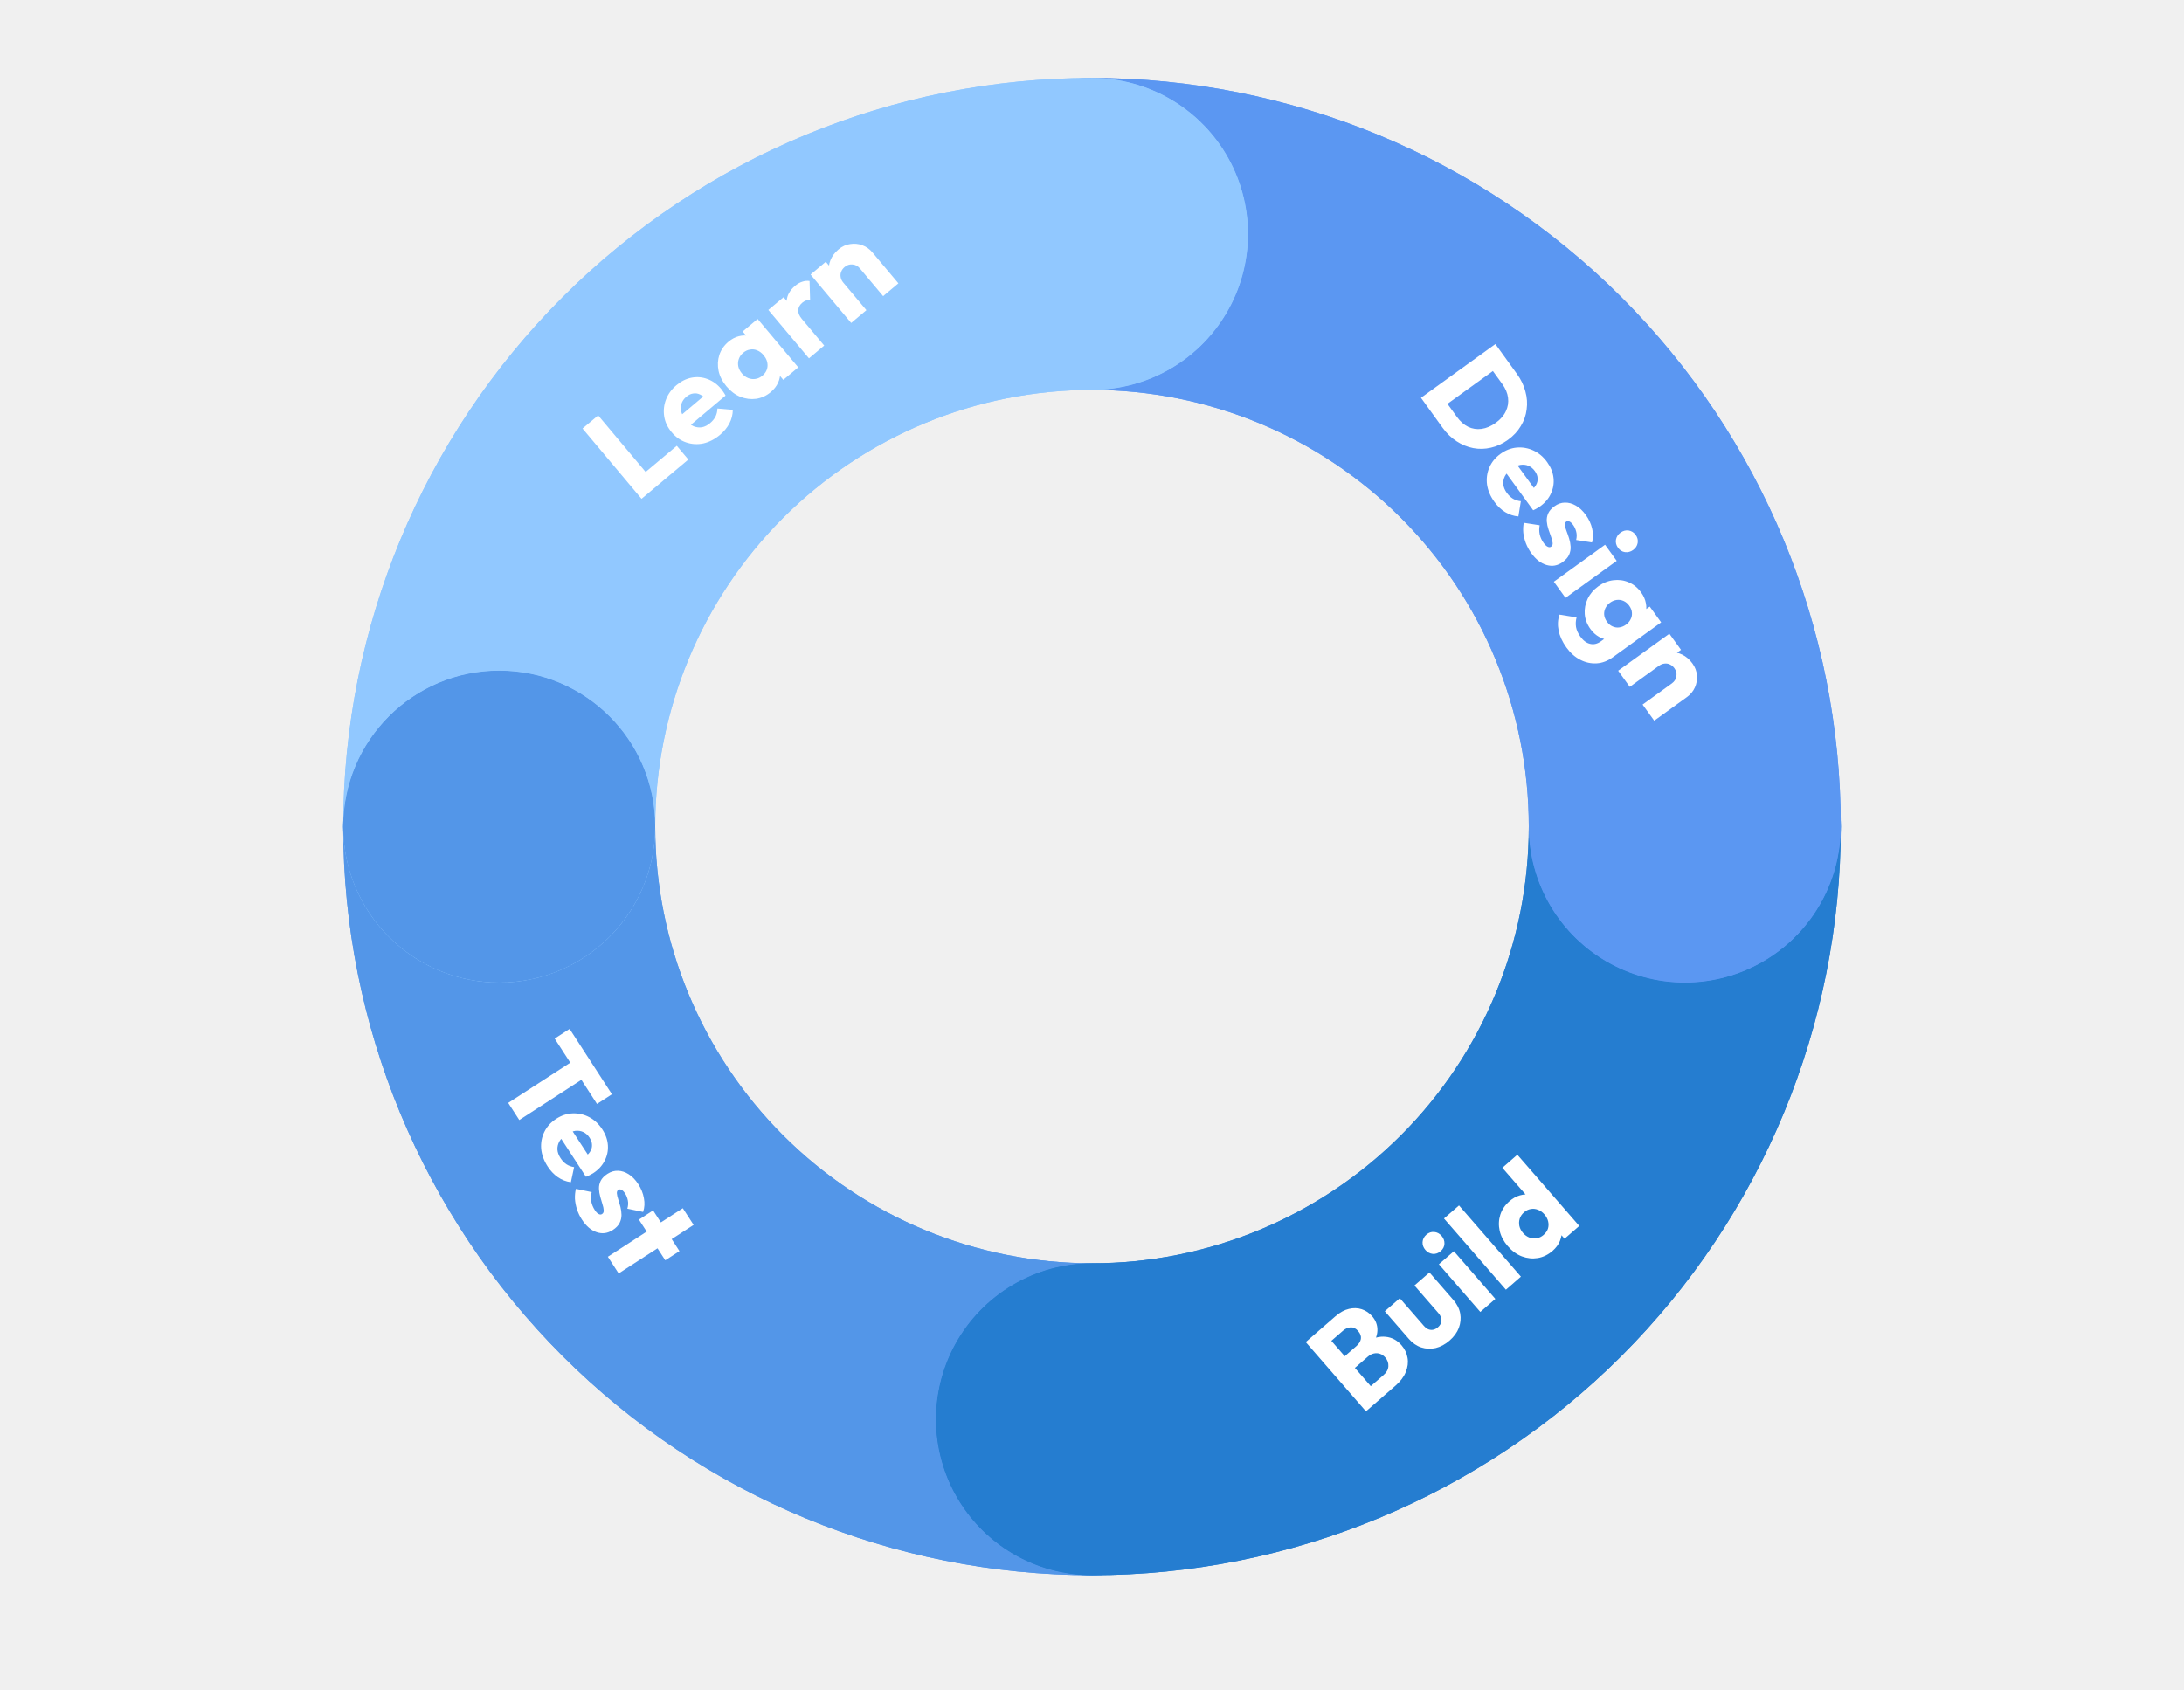
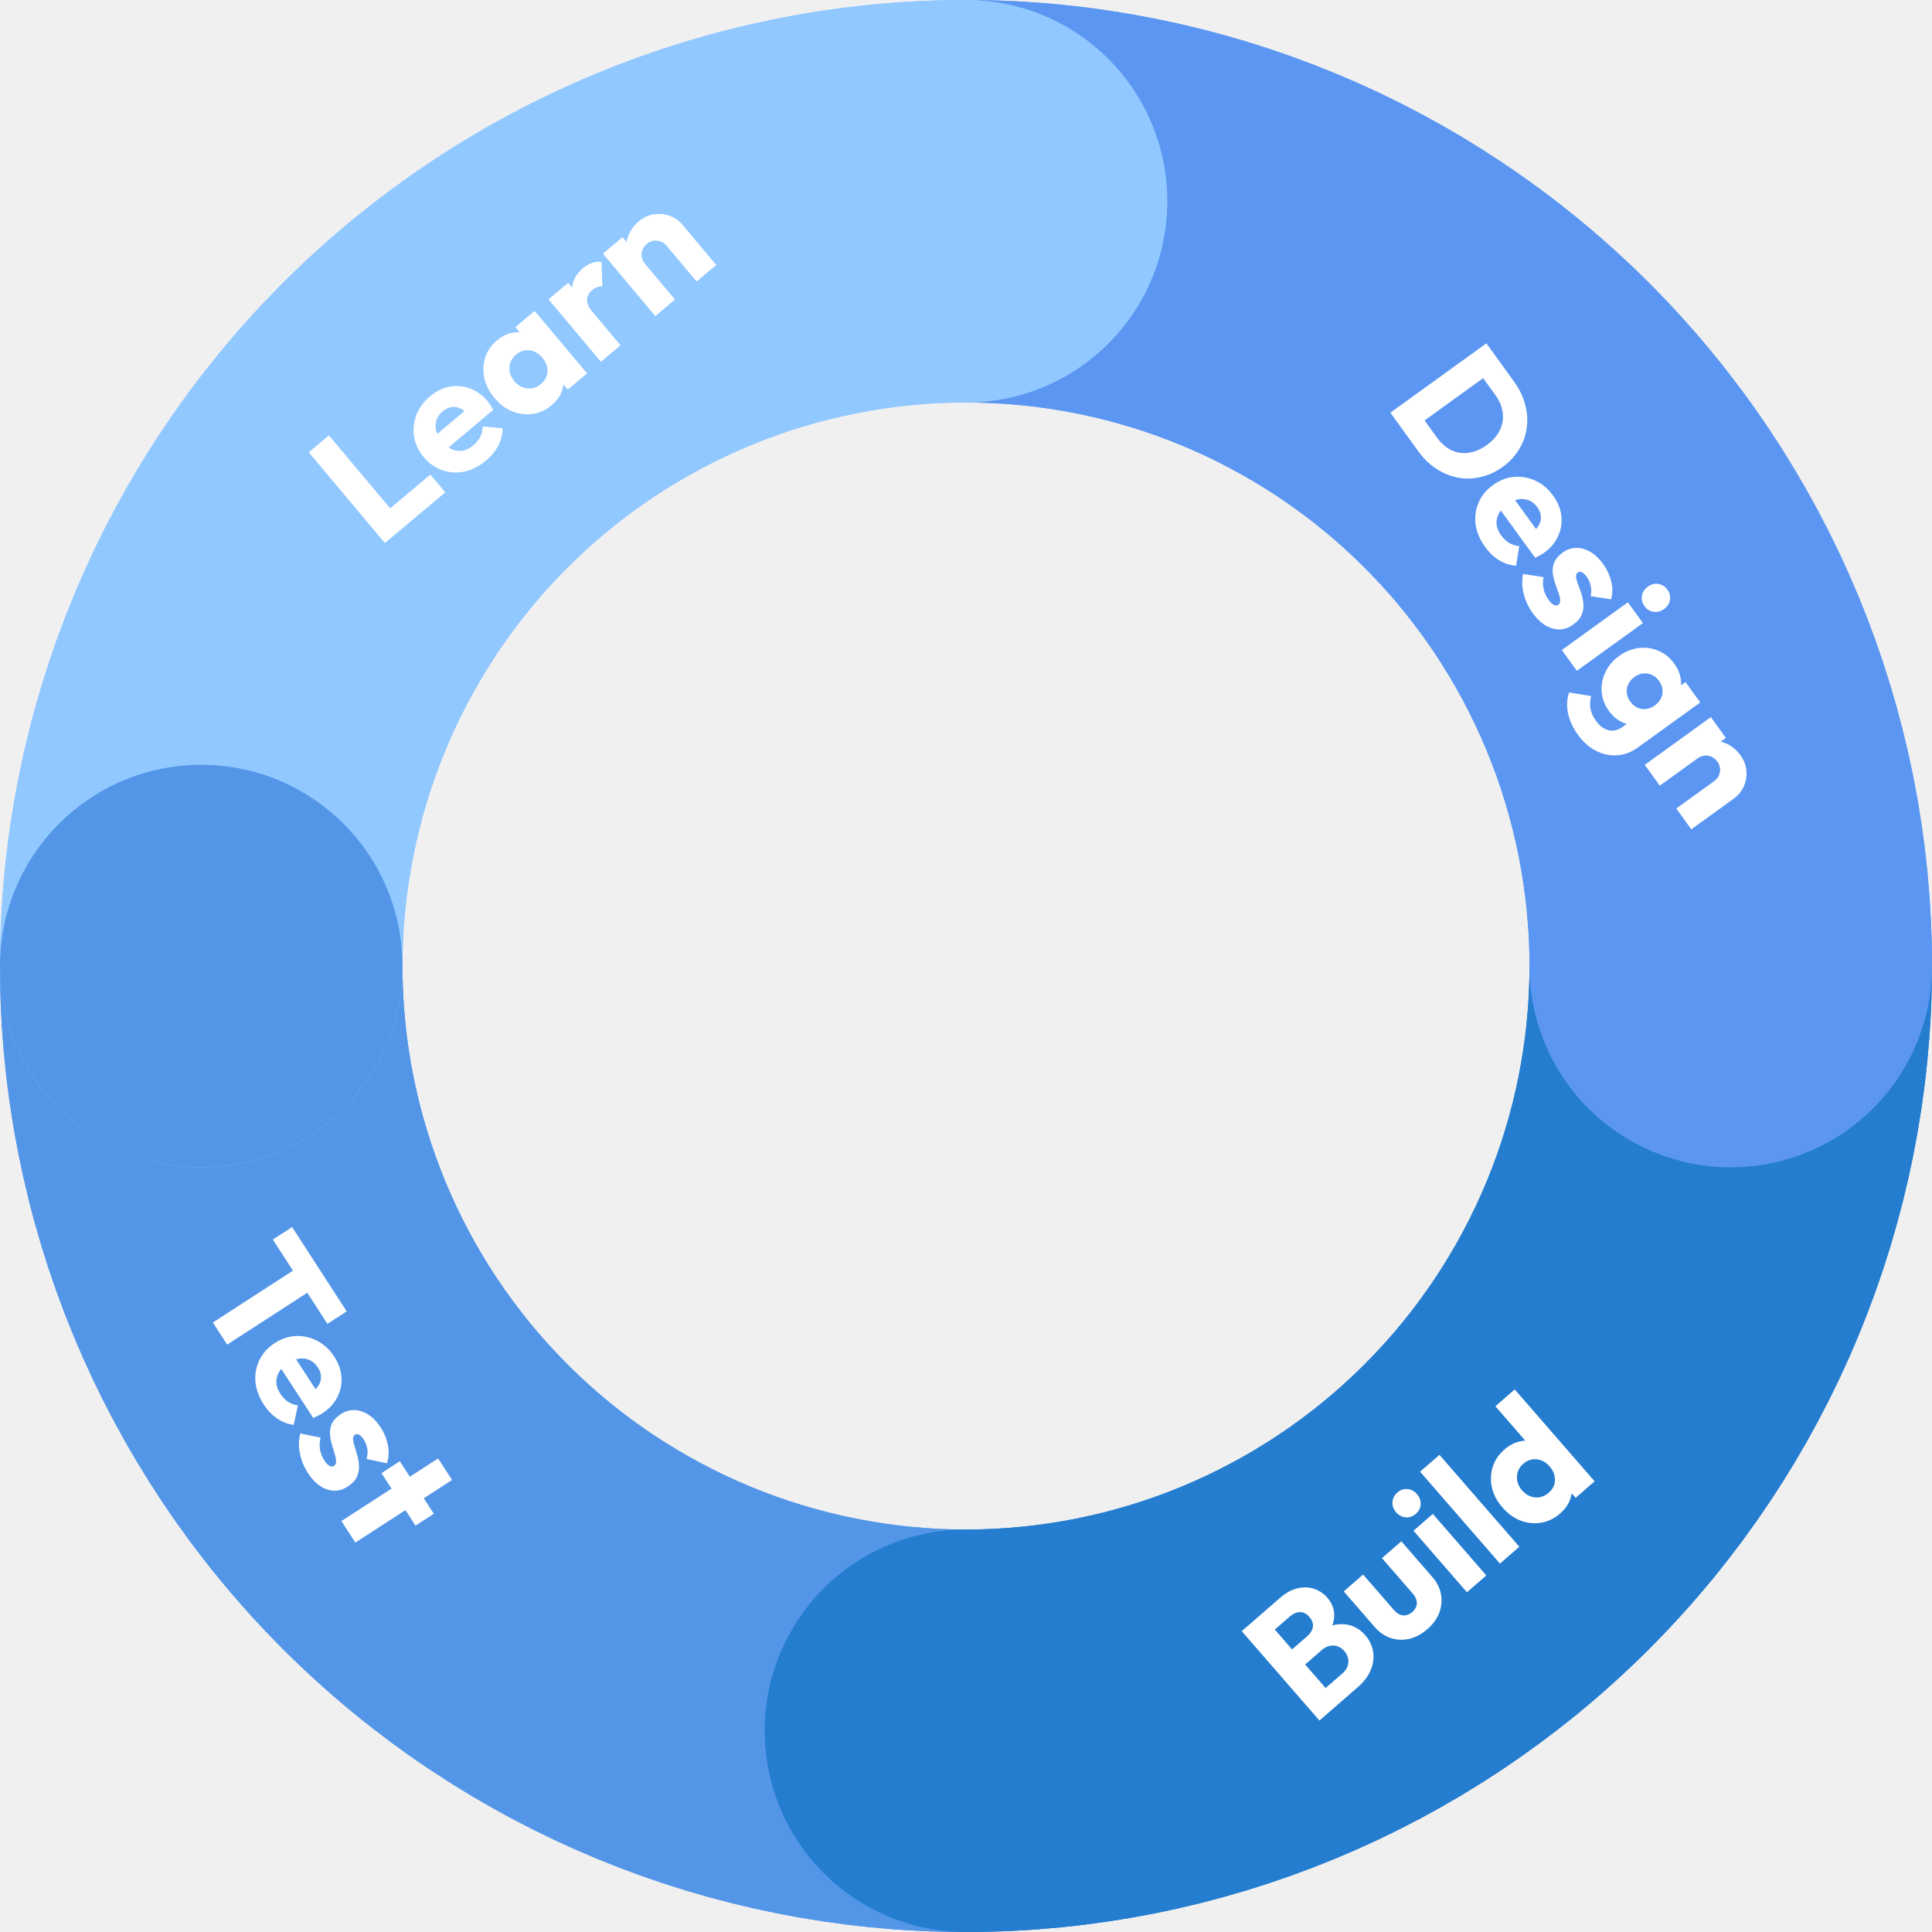
- <svg xmlns="http://www.w3.org/2000/svg" width="840" height="650" viewBox="0 0 840 650" fill="none">
+ <svg xmlns="http://www.w3.org/2000/svg" width="576" height="576" viewBox="132 30 576 576" fill="none">
  <g clip-path="url(#clip0_1214_5)">
    <g class="dbtl-base">
      <path data-seg="test" d="M420 546C359.531 546 301.538 521.979 258.78 479.22C216.021 436.462 192 378.469 192 318" stroke-width="120" stroke-linecap="round" stroke="#5396E8" />
      <path data-seg="build" d="M648 318C648 378.469 623.979 436.462 581.22 479.22C538.462 521.979 480.469 546 420 546" stroke-width="120" stroke-linecap="round" stroke="#257DD0" />
      <path data-seg="design" d="M420 90C480.469 90 538.462 114.021 581.22 156.78C623.979 199.538 648 257.531 648 318" stroke-width="120" stroke-linecap="round" stroke="#5B97F2" />
      <path data-seg="learn" d="M192 318C192 257.531 216.021 199.538 258.78 156.78C301.538 114.021 359.531 90 420 90" stroke-width="120" stroke-linecap="round" stroke="#91C8FF" />
      <circle data-seg="test" cx="192" cy="318" r="60" fill="#5396E8" />
      <path data-seg="learn" d="M246.744 191.893L224.054 164.852L230.067 159.806L252.757 186.847L246.744 191.893ZM251.379 188.004L246.943 182.719L260.311 171.502L264.746 176.788L251.379 188.004ZM276.925 167.286C274.907 168.979 272.764 170.081 270.496 170.592C268.231 171.057 266.03 170.923 263.894 170.192C261.758 169.461 259.907 168.164 258.343 166.3C256.779 164.435 255.82 162.411 255.467 160.227C255.118 157.997 255.344 155.828 256.143 153.721C256.942 151.614 258.287 149.768 260.177 148.182C262.015 146.64 263.969 145.675 266.037 145.288C268.106 144.901 270.125 145.078 272.095 145.818C274.091 146.537 275.849 147.803 277.371 149.616C277.649 149.948 277.923 150.327 278.194 150.752C278.468 151.131 278.758 151.606 279.063 152.177L263.046 165.682L259.672 161.66L273.199 150.244L272.085 154.051C271.159 153 270.254 152.258 269.369 151.826C268.463 151.368 267.553 151.217 266.641 151.374C265.732 151.484 264.843 151.903 263.975 152.632C263.056 153.403 262.434 154.295 262.109 155.308C261.787 156.273 261.757 157.3 262.017 158.387C262.302 159.453 262.905 160.535 263.826 161.633C264.748 162.731 265.732 163.515 266.779 163.985C267.831 164.409 268.896 164.537 269.975 164.371C271.059 164.159 272.098 163.634 273.094 162.799C274.013 162.027 274.715 161.178 275.198 160.25C275.66 159.297 275.904 158.265 275.93 157.156L281.847 157.673C281.828 159.517 281.392 161.253 280.54 162.882C279.687 164.511 278.482 165.979 276.925 167.286ZM296.459 150.83C294.749 152.265 292.863 153.129 290.802 153.422C288.768 153.694 286.744 153.434 284.731 152.643C282.743 151.83 280.968 150.492 279.404 148.628C277.84 146.764 276.83 144.782 276.375 142.684C275.945 140.564 276.04 138.526 276.661 136.569C277.307 134.591 278.486 132.884 280.197 131.449C281.448 130.399 282.775 129.699 284.178 129.348C285.607 128.976 287.004 128.957 288.371 129.289C289.717 129.596 290.888 130.266 291.886 131.3L298.635 139.344C299.48 140.506 299.948 141.789 300.038 143.193C300.132 144.55 299.872 145.899 299.258 147.241C298.643 148.584 297.711 149.78 296.459 150.83ZM293.211 144.548C294.463 143.498 295.128 142.243 295.209 140.783C295.268 139.297 294.762 137.916 293.69 136.64C292.962 135.771 292.14 135.155 291.226 134.791C290.337 134.406 289.423 134.302 288.485 134.481C287.551 134.612 286.675 135.02 285.858 135.706C285.041 136.392 284.474 137.194 284.157 138.112C283.844 138.984 283.774 139.913 283.948 140.898C284.148 141.862 284.612 142.778 285.34 143.646C286.048 144.489 286.858 145.092 287.773 145.456C288.688 145.82 289.625 145.925 290.584 145.773C291.544 145.62 292.42 145.212 293.211 144.548ZM301.27 146.14L297.06 141.122L294.149 135.863L289.475 132.083L285.651 127.525L291.396 122.704L307.016 141.319L301.27 146.14ZM311.142 137.857L295.522 119.242L301.382 114.325L317.002 132.939L311.142 137.857ZM308.421 122.713L304.363 122.855C303.027 120.277 302.43 117.906 302.572 115.742C302.714 113.577 303.806 111.638 305.849 109.924C306.743 109.174 307.639 108.661 308.539 108.385C309.442 108.062 310.385 107.967 311.367 108.1L311.578 115.429C311.087 115.363 310.586 115.414 310.074 115.582C309.562 115.75 309.064 116.038 308.579 116.445C307.609 117.259 307.087 118.219 307.014 119.324C306.945 120.383 307.414 121.513 308.421 122.713ZM339.671 113.918L330.768 103.309C329.954 102.338 328.994 101.817 327.888 101.744C326.787 101.624 325.776 101.949 324.857 102.721C324.219 103.256 323.775 103.868 323.525 104.556C323.254 105.218 323.193 105.923 323.34 106.669C323.467 107.39 323.797 108.07 324.333 108.708L321.141 109.494C319.92 108.038 319.168 106.494 318.885 104.86C318.602 103.226 318.776 101.644 319.407 100.114C320.041 98.537 321.074 97.149 322.504 95.949C323.883 94.792 325.374 94.106 326.978 93.892C328.586 93.63 330.147 93.778 331.659 94.337C333.172 94.895 334.464 95.812 335.535 97.089L345.531 109.001L339.671 113.918ZM327.375 124.235L311.756 105.62L317.616 100.703L333.236 119.318L327.375 124.235Z" fill="white" />
      <path data-seg="design" d="M549.632 157.328L555.226 153.288L560.349 160.381C561.598 162.111 563.029 163.38 564.641 164.189C566.28 164.979 568.016 165.247 569.847 164.993C571.679 164.739 573.5 163.959 575.311 162.651C577.121 161.343 578.411 159.856 579.181 158.19C579.971 156.551 580.249 154.829 580.015 153.024C579.8 151.247 579.068 149.493 577.819 147.764L572.55 140.468L578.103 136.457L583.431 143.834C584.992 145.996 586.075 148.236 586.68 150.554C587.332 152.879 587.497 155.186 587.176 157.474C586.901 159.769 586.149 161.916 584.919 163.914C583.736 165.92 582.091 167.684 579.983 169.206C577.902 170.709 575.711 171.716 573.408 172.228C571.124 172.767 568.86 172.82 566.614 172.386C564.368 171.952 562.23 171.07 560.2 169.74C558.19 168.437 556.414 166.718 554.872 164.583L549.632 157.328ZM546.529 153.031L575.146 132.363L579.742 138.727L551.125 159.395L546.529 153.031ZM574.77 193.072C573.228 190.938 572.284 188.72 571.939 186.42C571.64 184.128 571.933 181.943 572.817 179.865C573.701 177.787 575.13 176.036 577.103 174.611C579.075 173.187 581.163 172.378 583.367 172.184C585.618 171.998 587.765 172.38 589.808 173.33C591.851 174.28 593.595 175.755 595.039 177.755C596.444 179.701 597.265 181.719 597.5 183.81C597.736 185.902 597.413 187.903 596.532 189.814C595.67 191.752 594.28 193.414 592.361 194.8C592.01 195.053 591.612 195.299 591.168 195.538C590.77 195.784 590.275 196.039 589.684 196.302L577.377 179.347L581.633 176.273L592.037 190.593L588.322 189.206C589.437 188.359 590.242 187.51 590.738 186.659C591.26 185.788 591.476 184.892 591.386 183.97C591.343 183.056 590.989 182.139 590.326 181.221C589.623 180.248 588.779 179.563 587.792 179.165C586.853 178.774 585.831 178.669 584.727 178.849C583.644 179.057 582.521 179.58 581.359 180.419C580.197 181.258 579.343 182.183 578.798 183.193C578.3 184.211 578.094 185.264 578.181 186.353C578.315 187.449 578.762 188.524 579.523 189.577C580.226 190.55 581.022 191.311 581.913 191.861C582.83 192.391 583.841 192.709 584.946 192.816L584 198.68C582.163 198.526 580.462 197.966 578.9 196.997C577.337 196.029 575.96 194.721 574.77 193.072ZM588.923 212.755C588.084 211.593 587.403 210.337 586.881 208.987C586.378 207.665 586.045 206.322 585.883 204.959C585.767 203.603 585.83 202.324 586.072 201.121L592.186 202.072C591.952 203.228 591.954 204.398 592.193 205.582C592.458 206.747 592.972 207.857 593.733 208.911C594.26 209.64 594.768 210.116 595.258 210.338C595.767 210.587 596.21 210.575 596.588 210.302C597.075 209.951 597.264 209.444 597.156 208.782C597.094 208.128 596.895 207.367 596.557 206.501C596.246 205.615 595.92 204.679 595.577 203.693C595.235 202.707 595.017 201.693 594.922 200.651C594.827 199.609 594.993 198.585 595.417 197.579C595.869 196.554 596.69 195.612 597.879 194.753C599.149 193.836 600.477 193.37 601.865 193.354C603.279 193.32 604.685 193.702 606.085 194.501C607.484 195.299 608.759 196.496 609.911 198.09C611.121 199.766 611.936 201.521 612.356 203.355C612.823 205.197 612.811 206.974 612.32 208.685L606.206 207.735C606.487 206.587 606.493 205.513 606.224 204.515C605.975 203.544 605.587 202.693 605.06 201.963C604.553 201.261 604.064 200.812 603.594 200.617C603.151 200.402 602.741 200.431 602.362 200.705C601.957 200.997 601.799 201.461 601.887 202.096C601.976 202.731 602.189 203.482 602.527 204.348C602.864 205.214 603.191 206.15 603.506 207.156C603.822 208.162 604.013 209.196 604.08 210.257C604.148 211.319 603.956 212.362 603.504 213.387C603.079 214.393 602.245 215.345 601.002 216.243C599.084 217.628 597.03 218.001 594.841 217.362C592.672 216.749 590.699 215.214 588.923 212.755ZM597.636 223.794L617.335 209.566L621.814 215.768L602.115 229.995L597.636 223.794ZM622.305 210.726C621.603 209.753 621.341 208.708 621.522 207.591C621.748 206.482 622.334 205.585 623.28 204.902C624.253 204.2 625.288 203.925 626.386 204.078C627.503 204.258 628.412 204.835 629.115 205.808C629.818 206.78 630.069 207.812 629.869 208.902C629.67 209.992 629.083 210.888 628.111 211.59C627.165 212.274 626.13 212.548 625.005 212.415C623.908 212.262 623.008 211.699 622.305 210.726ZM602.463 249.094C600.902 246.933 599.904 244.754 599.47 242.559C599.029 240.411 599.142 238.376 599.81 236.454L606.372 237.513C606.042 238.82 605.973 240.063 606.165 241.24C606.377 242.444 606.932 243.667 607.829 244.91C608.942 246.451 610.189 247.38 611.57 247.698C612.971 248.043 614.36 247.718 615.738 246.723L620.764 243.093L625.822 241.044L629.445 237.008L634.512 233.349L638.903 239.429L620.379 252.808C618.353 254.271 616.255 255.067 614.085 255.195C611.916 255.322 609.817 254.864 607.789 253.821C605.761 252.778 603.986 251.202 602.463 249.094ZM611.703 241.99C610.395 240.179 609.666 238.259 609.516 236.229C609.366 234.2 609.741 232.243 610.642 230.359C611.543 228.474 612.898 226.879 614.709 225.571C616.546 224.244 618.488 223.459 620.532 223.216C622.604 222.953 624.566 223.222 626.419 224.022C628.298 224.802 629.892 226.098 631.199 227.908C632.175 229.26 632.787 230.647 633.035 232.072C633.329 233.504 633.251 234.877 632.801 236.189C632.397 237.508 631.63 238.638 630.499 239.578L623 244.994C621.78 245.752 620.466 246.125 619.06 246.113C617.699 246.108 616.372 245.751 615.078 245.041C613.784 244.331 612.659 243.314 611.703 241.99ZM618.064 239.184C618.689 240.048 619.415 240.655 620.242 241.003C621.089 241.379 621.94 241.504 622.795 241.379C623.698 241.262 624.554 240.911 625.365 240.325C626.176 239.74 626.778 239.037 627.173 238.218C627.587 237.425 627.75 236.568 627.66 235.646C627.589 234.751 627.241 233.871 626.617 233.007C626.012 232.169 625.286 231.563 624.439 231.187C623.593 230.812 622.718 230.683 621.816 230.8C620.914 230.917 620.057 231.268 619.246 231.854C618.49 232.4 617.901 233.093 617.479 233.932C617.084 234.752 616.922 235.609 616.992 236.504C617.082 237.426 617.44 238.319 618.064 239.184ZM631.762 271.045L642.99 262.936C644.017 262.194 644.607 261.275 644.76 260.177C644.96 259.087 644.708 258.056 644.006 257.083C643.518 256.408 642.94 255.92 642.272 255.622C641.631 255.303 640.933 255.191 640.177 255.284C639.449 255.358 638.747 255.638 638.072 256.126L637.52 252.886C639.06 251.773 640.656 251.135 642.305 250.972C643.955 250.808 645.52 251.096 647.001 251.836C648.527 252.584 649.837 253.714 650.93 255.228C651.984 256.687 652.56 258.224 652.657 259.839C652.802 261.462 652.54 263.008 651.874 264.476C651.207 265.944 650.198 267.166 648.847 268.142L636.241 277.247L631.762 271.045ZM622.365 258.034L642.064 243.806L646.543 250.008L626.844 264.235L622.365 258.034Z" fill="white" />
      <path data-seg="build" d="M529.897 539.015L525.895 534.412L532.159 528.966C533.317 527.96 533.927 526.833 533.991 525.586C534.054 524.338 533.66 523.223 532.807 522.242C532.216 521.563 531.541 521.09 530.779 520.825C530.018 520.559 529.23 520.515 528.414 520.695C527.623 520.852 526.838 521.27 526.058 521.947L519.794 527.393L515.89 522.902L521.664 517.883C522.645 517.031 523.23 516.103 523.418 515.1C523.584 514.072 523.23 513.055 522.355 512.048C521.503 511.067 520.566 510.6 519.547 510.647C518.506 510.669 517.495 511.106 516.514 511.959L510.74 516.978L506.738 512.374L513.644 506.371C515.355 504.884 517.074 503.941 518.804 503.542C520.558 503.121 522.209 503.166 523.756 503.676C525.303 504.186 526.635 505.082 527.75 506.365C529.172 508 529.846 509.843 529.774 511.894C529.701 513.944 528.819 516.08 527.128 518.301L525.541 516.17C528.151 514.651 530.629 514.021 532.974 514.279C535.344 514.516 537.36 515.59 539.022 517.502C540.29 518.961 541.073 520.599 541.372 522.416C541.673 524.185 541.44 526 540.672 527.86C539.929 529.699 538.614 531.438 536.727 533.078L529.897 539.015ZM525.369 542.952L502.21 516.31L508.059 511.226L531.218 537.867L525.369 542.952ZM557.527 515.726C555.841 517.191 554.049 518.153 552.15 518.611C550.255 519.022 548.418 518.941 546.639 518.367C544.837 517.769 543.248 516.677 541.87 515.092L532.62 504.451L538.393 499.432L547.578 509.998C548.125 510.627 548.696 511.08 549.291 511.358C549.911 511.614 550.544 511.682 551.19 511.562C551.837 511.442 552.462 511.119 553.065 510.594C553.921 509.851 554.37 508.996 554.414 508.03C554.436 507.04 554.032 506.066 553.201 505.11L544.016 494.544L549.79 489.525L559.007 500.129C560.407 501.739 561.278 503.478 561.62 505.344C561.94 507.186 561.764 509.017 561.094 510.837C560.401 512.631 559.212 514.261 557.527 515.726ZM569.357 504.714L553.415 486.374L559.188 481.355L575.13 499.695L569.357 504.714ZM554.122 481.32C553.217 482.107 552.2 482.462 551.071 482.383C549.946 482.257 549 481.753 548.235 480.873C547.448 479.967 547.081 478.961 547.135 477.854C547.214 476.726 547.706 475.768 548.611 474.981C549.517 474.193 550.522 473.85 551.625 473.951C552.729 474.052 553.674 474.555 554.461 475.46C555.227 476.341 555.593 477.347 555.561 478.479C555.508 479.586 555.028 480.533 554.122 481.32ZM579.196 496.161L555.381 468.765L561.155 463.746L584.97 491.142L579.196 496.161ZM597.174 481.195C595.439 482.704 593.531 483.633 591.451 483.984C589.396 484.313 587.355 484.099 585.328 483.343C583.327 482.565 581.528 481.258 579.932 479.422C578.336 477.585 577.292 475.622 576.8 473.532C576.333 471.42 576.406 469.37 577.017 467.38C577.654 465.369 578.84 463.609 580.576 462.1C581.834 461.007 583.174 460.262 584.596 459.865C586.043 459.447 587.465 459.381 588.862 459.667C590.263 459.907 591.472 460.535 592.488 461.551L599.212 469.287C600.077 470.434 600.565 471.732 600.676 473.182C600.766 474.605 600.525 476.03 599.952 477.455C599.358 478.855 598.432 480.101 597.174 481.195ZM593.667 475.101C594.497 474.38 595.061 473.58 595.358 472.703C595.634 471.801 595.664 470.87 595.447 469.91C595.231 468.949 594.751 468.042 594.007 467.186C593.264 466.331 592.443 465.742 591.544 465.419C590.648 465.049 589.722 464.949 588.765 465.119C587.833 465.266 586.965 465.69 586.16 466.389C585.355 467.089 584.802 467.901 584.501 468.825C584.225 469.727 584.183 470.67 584.374 471.652C584.59 472.612 585.059 473.507 585.781 474.337C586.503 475.168 587.324 475.757 588.245 476.104C589.165 476.452 590.104 476.542 591.061 476.372C592.018 476.203 592.887 475.779 593.667 475.101ZM607.412 471.632L601.752 476.553L597.455 471.609L594.452 466.402L589.6 462.802L577.824 449.255L583.597 444.236L607.412 471.632Z" fill="white" />
      <path data-seg="test" d="M195.461 424.289L224.673 405.376L228.939 411.965L199.727 430.879L195.461 424.289ZM213.337 399.552L219.087 395.829L235.364 420.969L229.614 424.692L213.337 399.552ZM210.637 448.741C209.206 446.53 208.377 444.268 208.149 441.953C207.967 439.649 208.37 437.481 209.359 435.451C210.348 433.421 211.864 431.745 213.906 430.423C215.949 429.1 218.076 428.398 220.286 428.317C222.543 428.245 224.668 428.736 226.66 429.789C228.652 430.842 230.319 432.404 231.659 434.475C232.964 436.489 233.681 438.547 233.81 440.647C233.939 442.748 233.514 444.73 232.537 446.594C231.578 448.486 230.105 450.075 228.118 451.361C227.755 451.596 227.345 451.822 226.889 452.038C226.479 452.263 225.972 452.492 225.368 452.725L213.94 435.166L218.347 432.313L228.008 447.143L224.368 445.569C225.525 444.78 226.373 443.973 226.911 443.148C227.477 442.305 227.739 441.421 227.695 440.496C227.698 439.581 227.392 438.647 226.776 437.696C226.124 436.689 225.315 435.961 224.351 435.514C223.432 435.076 222.417 434.919 221.306 435.043C220.213 435.195 219.065 435.66 217.861 436.439C216.658 437.218 215.759 438.098 215.163 439.08C214.614 440.071 214.355 441.112 214.386 442.204C214.464 443.305 214.856 444.401 215.563 445.492C216.215 446.5 216.971 447.3 217.833 447.894C218.722 448.47 219.715 448.84 220.813 449.002L219.57 454.81C217.743 454.564 216.074 453.918 214.562 452.871C213.051 451.824 211.742 450.448 210.637 448.741ZM223.771 469.118C222.992 467.915 222.376 466.626 221.923 465.251C221.488 463.905 221.224 462.547 221.131 461.177C221.085 459.817 221.213 458.543 221.515 457.354L227.573 458.615C227.28 459.757 227.223 460.926 227.401 462.121C227.607 463.298 228.064 464.432 228.77 465.523C229.259 466.279 229.743 466.78 230.22 467.027C230.716 467.302 231.159 467.312 231.551 467.059C232.055 466.732 232.269 466.236 232.195 465.569C232.167 464.913 232.006 464.143 231.713 463.261C231.448 462.36 231.169 461.409 230.878 460.406C230.586 459.404 230.419 458.38 230.378 457.335C230.336 456.289 230.553 455.275 231.029 454.292C231.532 453.291 232.4 452.392 233.631 451.595C234.946 450.744 236.297 450.346 237.683 450.401C239.097 450.439 240.482 450.892 241.839 451.761C243.196 452.629 244.408 453.889 245.477 455.54C246.6 457.275 247.325 459.069 247.652 460.923C248.024 462.786 247.922 464.56 247.345 466.244L241.287 464.984C241.626 463.851 241.686 462.78 241.469 461.769C241.269 460.786 240.925 459.917 240.436 459.162C239.965 458.434 239.5 457.961 239.04 457.742C238.609 457.505 238.197 457.514 237.806 457.767C237.386 458.039 237.204 458.494 237.26 459.133C237.317 459.772 237.491 460.532 237.785 461.414C238.078 462.297 238.356 463.248 238.62 464.269C238.884 465.289 239.022 466.331 239.036 467.395C239.049 468.458 238.804 469.49 238.301 470.491C237.825 471.474 236.944 472.383 235.657 473.216C233.67 474.502 231.6 474.77 229.447 474.02C227.311 473.298 225.419 471.664 223.771 469.118ZM233.786 483.482L262.62 464.813L266.777 471.234L237.943 489.903L233.786 483.482ZM245.738 469.191L251.194 465.658L261.33 481.313L255.874 484.846L245.738 469.191Z" fill="white" />
    </g>
    <g class="dbtl-hi dbtl-hi-test">
      <g mask="url(#dbtl-mask-test)">
        <path data-seg="test" d="M420 546C359.531 546 301.538 521.979 258.78 479.22C216.021 436.462 192 378.469 192 318" stroke-width="120" stroke-linecap="round" stroke="#5396E8" />
        <path data-seg="test" d="M195.461 424.289L224.673 405.376L228.939 411.965L199.727 430.879L195.461 424.289ZM213.337 399.552L219.087 395.829L235.364 420.969L229.614 424.692L213.337 399.552ZM210.637 448.741C209.206 446.53 208.377 444.268 208.149 441.953C207.967 439.649 208.37 437.481 209.359 435.451C210.348 433.421 211.864 431.745 213.906 430.423C215.949 429.1 218.076 428.398 220.286 428.317C222.543 428.245 224.668 428.736 226.66 429.789C228.652 430.842 230.319 432.404 231.659 434.475C232.964 436.489 233.681 438.547 233.81 440.647C233.939 442.748 233.514 444.73 232.537 446.594C231.578 448.486 230.105 450.075 228.118 451.361C227.755 451.596 227.345 451.822 226.889 452.038C226.479 452.263 225.972 452.492 225.368 452.725L213.94 435.166L218.347 432.313L228.008 447.143L224.368 445.569C225.525 444.78 226.373 443.973 226.911 443.148C227.477 442.305 227.739 441.421 227.695 440.496C227.698 439.581 227.392 438.647 226.776 437.696C226.124 436.689 225.315 435.961 224.351 435.514C223.432 435.076 222.417 434.919 221.306 435.043C220.213 435.195 219.065 435.66 217.861 436.439C216.658 437.218 215.759 438.098 215.163 439.08C214.614 440.071 214.355 441.112 214.386 442.204C214.464 443.305 214.856 444.401 215.563 445.492C216.215 446.5 216.971 447.3 217.833 447.894C218.722 448.47 219.715 448.84 220.813 449.002L219.57 454.81C217.743 454.564 216.074 453.918 214.562 452.871C213.051 451.824 211.742 450.448 210.637 448.741ZM223.771 469.118C222.992 467.915 222.376 466.626 221.923 465.251C221.488 463.905 221.224 462.547 221.131 461.177C221.085 459.817 221.213 458.543 221.515 457.354L227.573 458.615C227.28 459.757 227.223 460.926 227.401 462.121C227.607 463.298 228.064 464.432 228.77 465.523C229.259 466.279 229.743 466.78 230.22 467.027C230.716 467.302 231.159 467.312 231.551 467.059C232.055 466.732 232.269 466.236 232.195 465.569C232.167 464.913 232.006 464.143 231.713 463.261C231.448 462.36 231.169 461.409 230.878 460.406C230.586 459.404 230.419 458.38 230.378 457.335C230.336 456.289 230.553 455.275 231.029 454.292C231.532 453.291 232.4 452.392 233.631 451.595C234.946 450.744 236.297 450.346 237.683 450.401C239.097 450.439 240.482 450.892 241.839 451.761C243.196 452.629 244.408 453.889 245.477 455.54C246.6 457.275 247.325 459.069 247.652 460.923C248.024 462.786 247.922 464.56 247.345 466.244L241.287 464.984C241.626 463.851 241.686 462.78 241.469 461.769C241.269 460.786 240.925 459.917 240.436 459.162C239.965 458.434 239.5 457.961 239.04 457.742C238.609 457.505 238.197 457.514 237.806 457.767C237.386 458.039 237.204 458.494 237.26 459.133C237.317 459.772 237.491 460.532 237.785 461.414C238.078 462.297 238.356 463.248 238.62 464.269C238.884 465.289 239.022 466.331 239.036 467.395C239.049 468.458 238.804 469.49 238.301 470.491C237.825 471.474 236.944 472.383 235.657 473.216C233.67 474.502 231.6 474.77 229.447 474.02C227.311 473.298 225.419 471.664 223.771 469.118ZM233.786 483.482L262.62 464.813L266.777 471.234L237.943 489.903L233.786 483.482ZM245.738 469.191L251.194 465.658L261.33 481.313L255.874 484.846L245.738 469.191Z" fill="white" />
      </g>
      <circle data-seg="test" cx="192" cy="318" r="60" fill="#5396E8" />
    </g>
    <g class="dbtl-hi dbtl-hi-build">
      <g mask="url(#dbtl-mask-build)">
        <path data-seg="build" d="M648 318C648 378.469 623.979 436.462 581.22 479.22C538.462 521.979 480.469 546 420 546" stroke-width="120" stroke-linecap="round" stroke="#257DD0" />
        <path data-seg="build" d="M529.897 539.015L525.895 534.412L532.159 528.966C533.317 527.96 533.927 526.833 533.991 525.586C534.054 524.338 533.66 523.223 532.807 522.242C532.216 521.563 531.541 521.09 530.779 520.825C530.018 520.559 529.23 520.515 528.414 520.695C527.623 520.852 526.838 521.27 526.058 521.947L519.794 527.393L515.89 522.902L521.664 517.883C522.645 517.031 523.23 516.103 523.418 515.1C523.584 514.072 523.23 513.055 522.355 512.048C521.503 511.067 520.566 510.6 519.547 510.647C518.506 510.669 517.495 511.106 516.514 511.959L510.74 516.978L506.738 512.374L513.644 506.371C515.355 504.884 517.074 503.941 518.804 503.542C520.558 503.121 522.209 503.166 523.756 503.676C525.303 504.186 526.635 505.082 527.75 506.365C529.172 508 529.846 509.843 529.774 511.894C529.701 513.944 528.819 516.08 527.128 518.301L525.541 516.17C528.151 514.651 530.629 514.021 532.974 514.279C535.344 514.516 537.36 515.59 539.022 517.502C540.29 518.961 541.073 520.599 541.372 522.416C541.673 524.185 541.44 526 540.672 527.86C539.929 529.699 538.614 531.438 536.727 533.078L529.897 539.015ZM525.369 542.952L502.21 516.31L508.059 511.226L531.218 537.867L525.369 542.952ZM557.527 515.726C555.841 517.191 554.049 518.153 552.15 518.611C550.255 519.022 548.418 518.941 546.639 518.367C544.837 517.769 543.248 516.677 541.87 515.092L532.62 504.451L538.393 499.432L547.578 509.998C548.125 510.627 548.696 511.08 549.291 511.358C549.911 511.614 550.544 511.682 551.19 511.562C551.837 511.442 552.462 511.119 553.065 510.594C553.921 509.851 554.37 508.996 554.414 508.03C554.436 507.04 554.032 506.066 553.201 505.11L544.016 494.544L549.79 489.525L559.007 500.129C560.407 501.739 561.278 503.478 561.62 505.344C561.94 507.186 561.764 509.017 561.094 510.837C560.401 512.631 559.212 514.261 557.527 515.726ZM569.357 504.714L553.415 486.374L559.188 481.355L575.13 499.695L569.357 504.714ZM554.122 481.32C553.217 482.107 552.2 482.462 551.071 482.383C549.946 482.257 549 481.753 548.235 480.873C547.448 479.967 547.081 478.961 547.135 477.854C547.214 476.726 547.706 475.768 548.611 474.981C549.517 474.193 550.522 473.85 551.625 473.951C552.729 474.052 553.674 474.555 554.461 475.46C555.227 476.341 555.593 477.347 555.561 478.479C555.508 479.586 555.028 480.533 554.122 481.32ZM579.196 496.161L555.381 468.765L561.155 463.746L584.97 491.142L579.196 496.161ZM597.174 481.195C595.439 482.704 593.531 483.633 591.451 483.984C589.396 484.313 587.355 484.099 585.328 483.343C583.327 482.565 581.528 481.258 579.932 479.422C578.336 477.585 577.292 475.622 576.8 473.532C576.333 471.42 576.406 469.37 577.017 467.38C577.654 465.369 578.84 463.609 580.576 462.1C581.834 461.007 583.174 460.262 584.596 459.865C586.043 459.447 587.465 459.381 588.862 459.667C590.263 459.907 591.472 460.535 592.488 461.551L599.212 469.287C600.077 470.434 600.565 471.732 600.676 473.182C600.766 474.605 600.525 476.03 599.952 477.455C599.358 478.855 598.432 480.101 597.174 481.195ZM593.667 475.101C594.497 474.38 595.061 473.58 595.358 472.703C595.634 471.801 595.664 470.87 595.447 469.91C595.231 468.949 594.751 468.042 594.007 467.186C593.264 466.331 592.443 465.742 591.544 465.419C590.648 465.049 589.722 464.949 588.765 465.119C587.833 465.266 586.965 465.69 586.16 466.389C585.355 467.089 584.802 467.901 584.501 468.825C584.225 469.727 584.183 470.67 584.374 471.652C584.59 472.612 585.059 473.507 585.781 474.337C586.503 475.168 587.324 475.757 588.245 476.104C589.165 476.452 590.104 476.542 591.061 476.372C592.018 476.203 592.887 475.779 593.667 475.101ZM607.412 471.632L601.752 476.553L597.455 471.609L594.452 466.402L589.6 462.802L577.824 449.255L583.597 444.236L607.412 471.632Z" fill="white" />
      </g>
    </g>
    <g class="dbtl-hi dbtl-hi-design">
      <g mask="url(#dbtl-mask-design)">
        <path data-seg="design" d="M420 90C480.469 90 538.462 114.021 581.22 156.78C623.979 199.538 648 257.531 648 318" stroke-width="120" stroke-linecap="round" stroke="#5B97F2" />
        <path data-seg="design" d="M549.632 157.328L555.226 153.288L560.349 160.381C561.598 162.111 563.029 163.38 564.641 164.189C566.28 164.979 568.016 165.247 569.847 164.993C571.679 164.739 573.5 163.959 575.311 162.651C577.121 161.343 578.411 159.856 579.181 158.19C579.971 156.551 580.249 154.829 580.015 153.024C579.8 151.247 579.068 149.493 577.819 147.764L572.55 140.468L578.103 136.457L583.431 143.834C584.992 145.996 586.075 148.236 586.68 150.554C587.332 152.879 587.497 155.186 587.176 157.474C586.901 159.769 586.149 161.916 584.919 163.914C583.736 165.92 582.091 167.684 579.983 169.206C577.902 170.709 575.711 171.716 573.408 172.228C571.124 172.767 568.86 172.82 566.614 172.386C564.368 171.952 562.23 171.07 560.2 169.74C558.19 168.437 556.414 166.718 554.872 164.583L549.632 157.328ZM546.529 153.031L575.146 132.363L579.742 138.727L551.125 159.395L546.529 153.031ZM574.77 193.072C573.228 190.938 572.284 188.72 571.939 186.42C571.64 184.128 571.933 181.943 572.817 179.865C573.701 177.787 575.13 176.036 577.103 174.611C579.075 173.187 581.163 172.378 583.367 172.184C585.618 171.998 587.765 172.38 589.808 173.33C591.851 174.28 593.595 175.755 595.039 177.755C596.444 179.701 597.265 181.719 597.5 183.81C597.736 185.902 597.413 187.903 596.532 189.814C595.67 191.752 594.28 193.414 592.361 194.8C592.01 195.053 591.612 195.299 591.168 195.538C590.77 195.784 590.275 196.039 589.684 196.302L577.377 179.347L581.633 176.273L592.037 190.593L588.322 189.206C589.437 188.359 590.242 187.51 590.738 186.659C591.26 185.788 591.476 184.892 591.386 183.97C591.343 183.056 590.989 182.139 590.326 181.221C589.623 180.248 588.779 179.563 587.792 179.165C586.853 178.774 585.831 178.669 584.727 178.849C583.644 179.057 582.521 179.58 581.359 180.419C580.197 181.258 579.343 182.183 578.798 183.193C578.3 184.211 578.094 185.264 578.181 186.353C578.315 187.449 578.762 188.524 579.523 189.577C580.226 190.55 581.022 191.311 581.913 191.861C582.83 192.391 583.841 192.709 584.946 192.816L584 198.68C582.163 198.526 580.462 197.966 578.9 196.997C577.337 196.029 575.96 194.721 574.77 193.072ZM588.923 212.755C588.084 211.593 587.403 210.337 586.881 208.987C586.378 207.665 586.045 206.322 585.883 204.959C585.767 203.603 585.83 202.324 586.072 201.121L592.186 202.072C591.952 203.228 591.954 204.398 592.193 205.582C592.458 206.747 592.972 207.857 593.733 208.911C594.26 209.64 594.768 210.116 595.258 210.338C595.767 210.587 596.21 210.575 596.588 210.302C597.075 209.951 597.264 209.444 597.156 208.782C597.094 208.128 596.895 207.367 596.557 206.501C596.246 205.615 595.92 204.679 595.577 203.693C595.235 202.707 595.017 201.693 594.922 200.651C594.827 199.609 594.993 198.585 595.417 197.579C595.869 196.554 596.69 195.612 597.879 194.753C599.149 193.836 600.477 193.37 601.865 193.354C603.279 193.32 604.685 193.702 606.085 194.501C607.484 195.299 608.759 196.496 609.911 198.09C611.121 199.766 611.936 201.521 612.356 203.355C612.823 205.197 612.811 206.974 612.32 208.685L606.206 207.735C606.487 206.587 606.493 205.513 606.224 204.515C605.975 203.544 605.587 202.693 605.06 201.963C604.553 201.261 604.064 200.812 603.594 200.617C603.151 200.402 602.741 200.431 602.362 200.705C601.957 200.997 601.799 201.461 601.887 202.096C601.976 202.731 602.189 203.482 602.527 204.348C602.864 205.214 603.191 206.15 603.506 207.156C603.822 208.162 604.013 209.196 604.08 210.257C604.148 211.319 603.956 212.362 603.504 213.387C603.079 214.393 602.245 215.345 601.002 216.243C599.084 217.628 597.03 218.001 594.841 217.362C592.672 216.749 590.699 215.214 588.923 212.755ZM597.636 223.794L617.335 209.566L621.814 215.768L602.115 229.995L597.636 223.794ZM622.305 210.726C621.603 209.753 621.341 208.708 621.522 207.591C621.748 206.482 622.334 205.585 623.28 204.902C624.253 204.2 625.288 203.925 626.386 204.078C627.503 204.258 628.412 204.835 629.115 205.808C629.818 206.78 630.069 207.812 629.869 208.902C629.67 209.992 629.083 210.888 628.111 211.59C627.165 212.274 626.13 212.548 625.005 212.415C623.908 212.262 623.008 211.699 622.305 210.726ZM602.463 249.094C600.902 246.933 599.904 244.754 599.47 242.559C599.029 240.411 599.142 238.376 599.81 236.454L606.372 237.513C606.042 238.82 605.973 240.063 606.165 241.24C606.377 242.444 606.932 243.667 607.829 244.91C608.942 246.451 610.189 247.38 611.57 247.698C612.971 248.043 614.36 247.718 615.738 246.723L620.764 243.093L625.822 241.044L629.445 237.008L634.512 233.349L638.903 239.429L620.379 252.808C618.353 254.271 616.255 255.067 614.085 255.195C611.916 255.322 609.817 254.864 607.789 253.821C605.761 252.778 603.986 251.202 602.463 249.094ZM611.703 241.99C610.395 240.179 609.666 238.259 609.516 236.229C609.366 234.2 609.741 232.243 610.642 230.359C611.543 228.474 612.898 226.879 614.709 225.571C616.546 224.244 618.488 223.459 620.532 223.216C622.604 222.953 624.566 223.222 626.419 224.022C628.298 224.802 629.892 226.098 631.199 227.908C632.175 229.26 632.787 230.647 633.035 232.072C633.329 233.504 633.251 234.877 632.801 236.189C632.397 237.508 631.63 238.638 630.499 239.578L623 244.994C621.78 245.752 620.466 246.125 619.06 246.113C617.699 246.108 616.372 245.751 615.078 245.041C613.784 244.331 612.659 243.314 611.703 241.99ZM618.064 239.184C618.689 240.048 619.415 240.655 620.242 241.003C621.089 241.379 621.94 241.504 622.795 241.379C623.698 241.262 624.554 240.911 625.365 240.325C626.176 239.74 626.778 239.037 627.173 238.218C627.587 237.425 627.75 236.568 627.66 235.646C627.589 234.751 627.241 233.871 626.617 233.007C626.012 232.169 625.286 231.563 624.439 231.187C623.593 230.812 622.718 230.683 621.816 230.8C620.914 230.917 620.057 231.268 619.246 231.854C618.49 232.4 617.901 233.093 617.479 233.932C617.084 234.752 616.922 235.609 616.992 236.504C617.082 237.426 617.44 238.319 618.064 239.184ZM631.762 271.045L642.99 262.936C644.017 262.194 644.607 261.275 644.76 260.177C644.96 259.087 644.708 258.056 644.006 257.083C643.518 256.408 642.94 255.92 642.272 255.622C641.631 255.303 640.933 255.191 640.177 255.284C639.449 255.358 638.747 255.638 638.072 256.126L637.52 252.886C639.06 251.773 640.656 251.135 642.305 250.972C643.955 250.808 645.52 251.096 647.001 251.836C648.527 252.584 649.837 253.714 650.93 255.228C651.984 256.687 652.56 258.224 652.657 259.839C652.802 261.462 652.54 263.008 651.874 264.476C651.207 265.944 650.198 267.166 648.847 268.142L636.241 277.247L631.762 271.045ZM622.365 258.034L642.064 243.806L646.543 250.008L626.844 264.235L622.365 258.034Z" fill="white" />
      </g>
    </g>
    <g class="dbtl-hi dbtl-hi-learn">
      <g mask="url(#dbtl-mask-learn)">
        <path data-seg="learn" d="M192 318C192 257.531 216.021 199.538 258.78 156.78C301.538 114.021 359.531 90 420 90" stroke-width="120" stroke-linecap="round" stroke="#91C8FF" />
        <path data-seg="learn" d="M246.744 191.893L224.054 164.852L230.067 159.806L252.757 186.847L246.744 191.893ZM251.379 188.004L246.943 182.719L260.311 171.502L264.746 176.788L251.379 188.004ZM276.925 167.286C274.907 168.979 272.764 170.081 270.496 170.592C268.231 171.057 266.03 170.923 263.894 170.192C261.758 169.461 259.907 168.164 258.343 166.3C256.779 164.435 255.82 162.411 255.467 160.227C255.118 157.997 255.344 155.828 256.143 153.721C256.942 151.614 258.287 149.768 260.177 148.182C262.015 146.64 263.969 145.675 266.037 145.288C268.106 144.901 270.125 145.078 272.095 145.818C274.091 146.537 275.849 147.803 277.371 149.616C277.649 149.948 277.923 150.327 278.194 150.752C278.468 151.131 278.758 151.606 279.063 152.177L263.046 165.682L259.672 161.66L273.199 150.244L272.085 154.051C271.159 153 270.254 152.258 269.369 151.826C268.463 151.368 267.553 151.217 266.641 151.374C265.732 151.484 264.843 151.903 263.975 152.632C263.056 153.403 262.434 154.295 262.109 155.308C261.787 156.273 261.757 157.3 262.017 158.387C262.302 159.453 262.905 160.535 263.826 161.633C264.748 162.731 265.732 163.515 266.779 163.985C267.831 164.409 268.896 164.537 269.975 164.371C271.059 164.159 272.098 163.634 273.094 162.799C274.013 162.027 274.715 161.178 275.198 160.25C275.66 159.297 275.904 158.265 275.93 157.156L281.847 157.673C281.828 159.517 281.392 161.253 280.54 162.882C279.687 164.511 278.482 165.979 276.925 167.286ZM296.459 150.83C294.749 152.265 292.863 153.129 290.802 153.422C288.768 153.694 286.744 153.434 284.731 152.643C282.743 151.83 280.968 150.492 279.404 148.628C277.84 146.764 276.83 144.782 276.375 142.684C275.945 140.564 276.04 138.526 276.661 136.569C277.307 134.591 278.486 132.884 280.197 131.449C281.448 130.399 282.775 129.699 284.178 129.348C285.607 128.976 287.004 128.957 288.371 129.289C289.717 129.596 290.888 130.266 291.886 131.3L298.635 139.344C299.48 140.506 299.948 141.789 300.038 143.193C300.132 144.55 299.872 145.899 299.258 147.241C298.643 148.584 297.711 149.78 296.459 150.83ZM293.211 144.548C294.463 143.498 295.128 142.243 295.209 140.783C295.268 139.297 294.762 137.916 293.69 136.64C292.962 135.771 292.14 135.155 291.226 134.791C290.337 134.406 289.423 134.302 288.485 134.481C287.551 134.612 286.675 135.02 285.858 135.706C285.041 136.392 284.474 137.194 284.157 138.112C283.844 138.984 283.774 139.913 283.948 140.898C284.148 141.862 284.612 142.778 285.34 143.646C286.048 144.489 286.858 145.092 287.773 145.456C288.688 145.82 289.625 145.925 290.584 145.773C291.544 145.62 292.42 145.212 293.211 144.548ZM301.27 146.14L297.06 141.122L294.149 135.863L289.475 132.083L285.651 127.525L291.396 122.704L307.016 141.319L301.27 146.14ZM311.142 137.857L295.522 119.242L301.382 114.325L317.002 132.939L311.142 137.857ZM308.421 122.713L304.363 122.855C303.027 120.277 302.43 117.906 302.572 115.742C302.714 113.577 303.806 111.638 305.849 109.924C306.743 109.174 307.639 108.661 308.539 108.385C309.442 108.062 310.385 107.967 311.367 108.1L311.578 115.429C311.087 115.363 310.586 115.414 310.074 115.582C309.562 115.75 309.064 116.038 308.579 116.445C307.609 117.259 307.087 118.219 307.014 119.324C306.945 120.383 307.414 121.513 308.421 122.713ZM339.671 113.918L330.768 103.309C329.954 102.338 328.994 101.817 327.888 101.744C326.787 101.624 325.776 101.949 324.857 102.721C324.219 103.256 323.775 103.868 323.525 104.556C323.254 105.218 323.193 105.923 323.34 106.669C323.467 107.39 323.797 108.07 324.333 108.708L321.141 109.494C319.92 108.038 319.168 106.494 318.885 104.86C318.602 103.226 318.776 101.644 319.407 100.114C320.041 98.537 321.074 97.149 322.504 95.949C323.883 94.792 325.374 94.106 326.978 93.892C328.586 93.63 330.147 93.778 331.659 94.337C333.172 94.895 334.464 95.812 335.535 97.089L345.531 109.001L339.671 113.918ZM327.375 124.235L311.756 105.62L317.616 100.703L333.236 119.318L327.375 124.235Z" fill="white" />
      </g>
    </g>
  </g>
  <defs>
    <clipPath id="clip0_1214_5">
      <rect width="840" height="650" fill="white" />
    </clipPath>
    <mask id="dbtl-mask-design" maskUnits="userSpaceOnUse" x="0" y="0" width="840" height="650">
      <rect x="0" y="0" width="840" height="650" fill="white" />
      <path d="M192 318C192 257.531 216.021 199.538 258.78 156.78C301.538 114.021 359.531 90 420 90" stroke="#000" stroke-width="120" stroke-linecap="round" fill="none" />
    </mask>
    <mask id="dbtl-mask-build" maskUnits="userSpaceOnUse" x="0" y="0" width="840" height="650">
      <rect x="0" y="0" width="840" height="650" fill="white" />
      <path d="M420 90C480.469 90 538.462 114.021 581.22 156.78C623.979 199.538 648 257.531 648 318" stroke="#000" stroke-width="120" stroke-linecap="round" fill="none" />
    </mask>
    <mask id="dbtl-mask-test" maskUnits="userSpaceOnUse" x="0" y="0" width="840" height="650">
      <rect x="0" y="0" width="840" height="650" fill="white" />
      <path d="M648 318C648 378.469 623.979 436.462 581.22 479.22C538.462 521.979 480.469 546 420 546" stroke="#000" stroke-width="120" stroke-linecap="round" fill="none" />
      <path d="M192 318C192 257.531 216.021 199.538 258.78 156.78C301.538 114.021 359.531 90 420 90" stroke="#000" stroke-width="120" stroke-linecap="round" fill="none" />
    </mask>
    <mask id="dbtl-mask-learn" maskUnits="userSpaceOnUse" x="0" y="0" width="840" height="650">
      <rect x="0" y="0" width="840" height="650" fill="white" />
      <circle cx="192" cy="318" r="60" fill="black" />
    </mask>
  </defs>
</svg>
